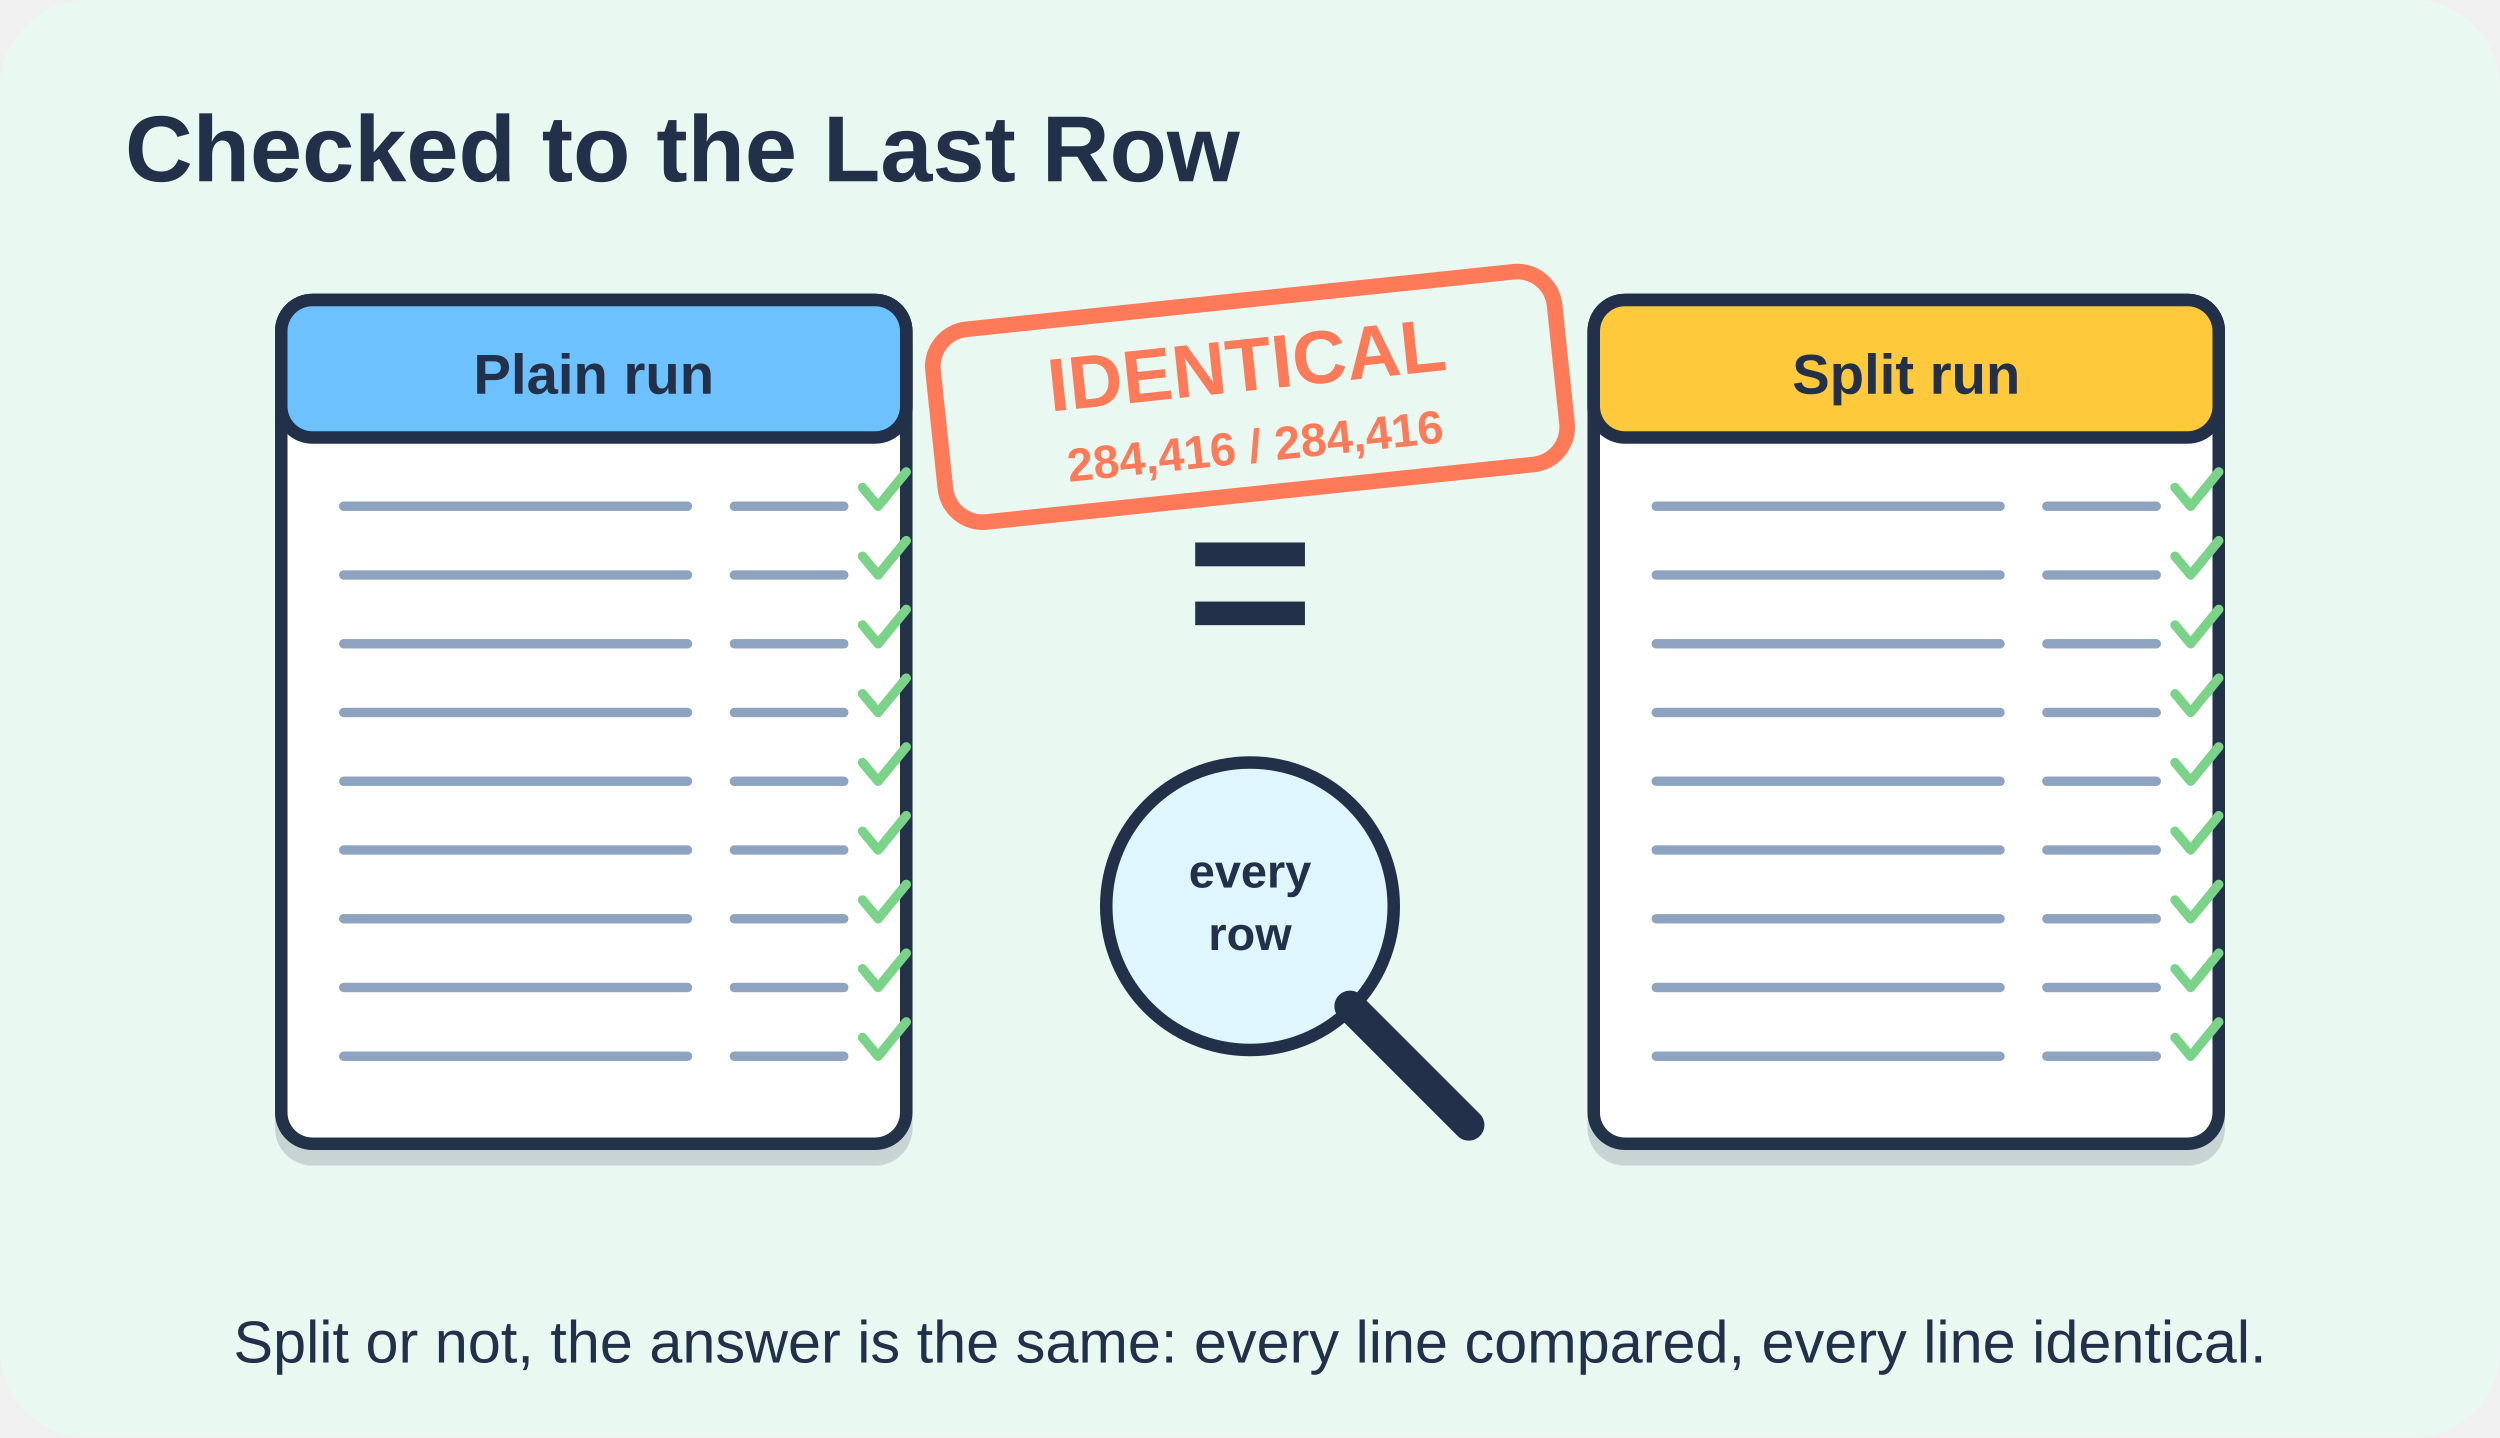
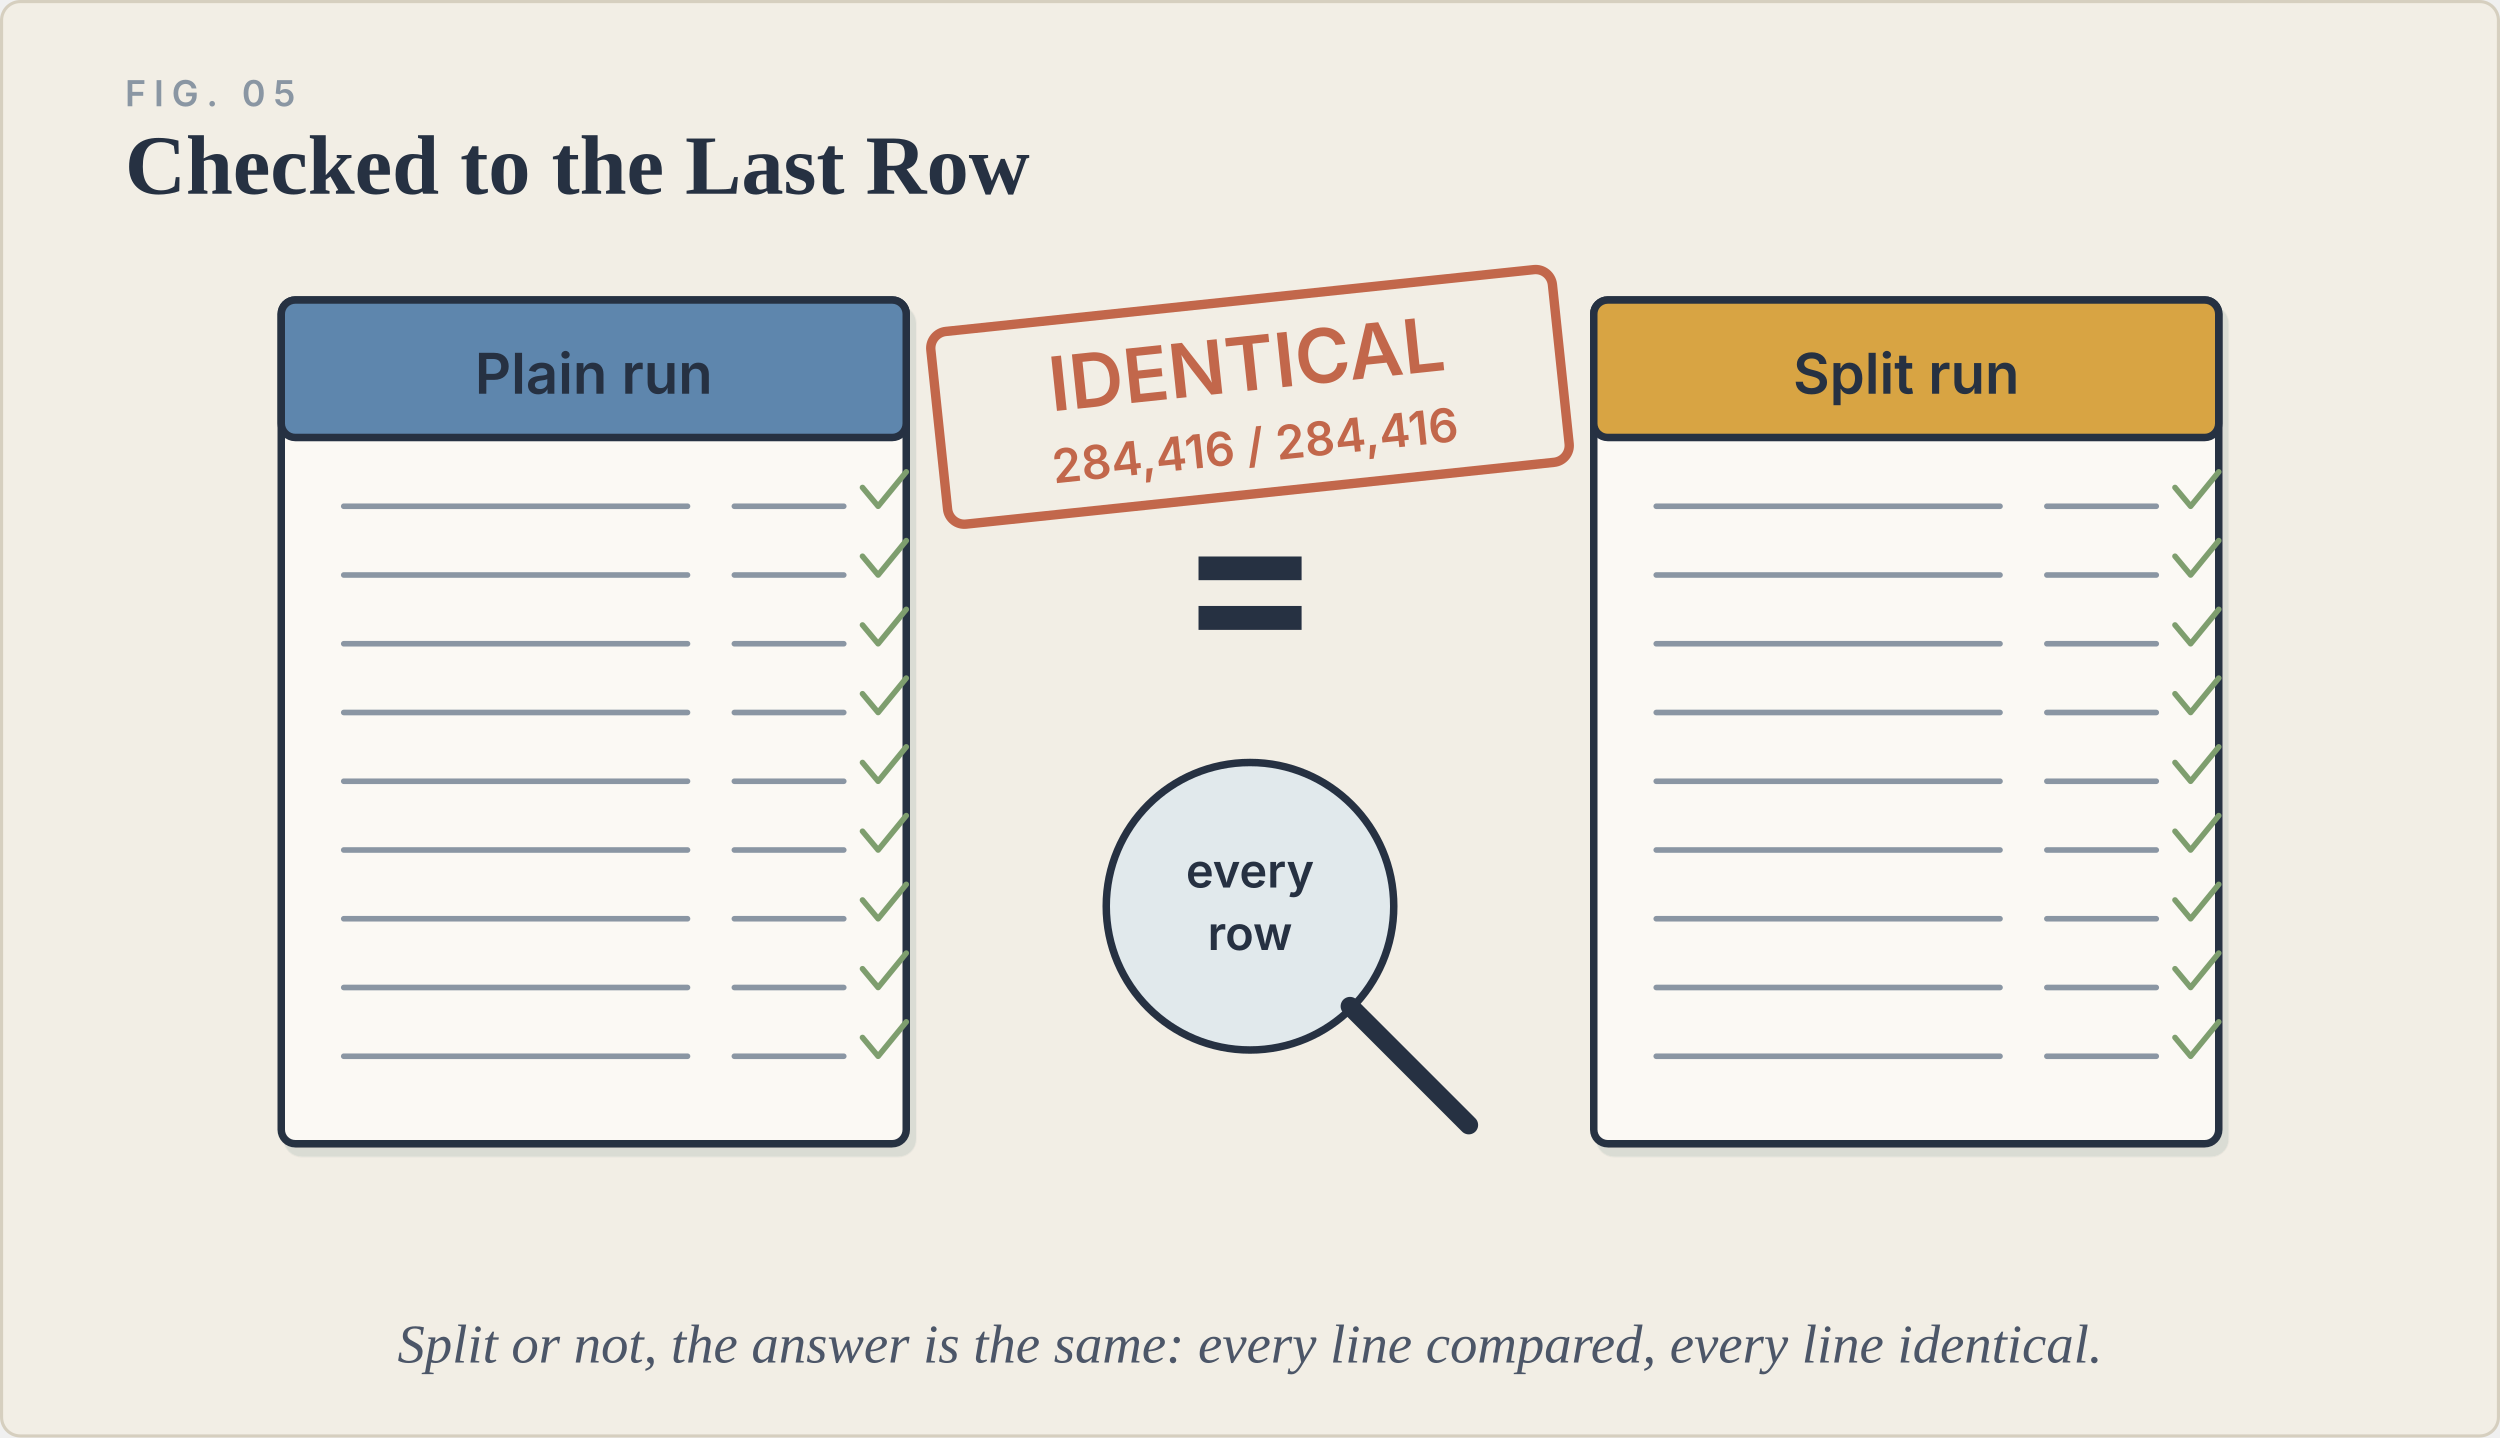
<svg xmlns="http://www.w3.org/2000/svg" viewBox="0 0 800 460" role="img" aria-label="Checked to the Last Row. Split or not, the answer is the same: every line compared, every line identical.">
  <defs>
    <filter id="soft" x="-10%" y="-10%" width="130%" height="140%">
-       <feDropShadow dx="0" dy="5" stdDeviation="0" flood-color="#22304A" flood-opacity="0.18" />
+       <feDropShadow dx="2" dy="3" stdDeviation="0" flood-color="#263142" flood-opacity="0.10" />
    </filter>
  </defs>
-   <rect x="0" y="0" width="800" height="460" rx="28" fill="#EAF8F2" />
-   <g stroke="#22304A" stroke-width="4" stroke-linejoin="round" stroke-linecap="round" font-family="'Trebuchet MS', 'Arial Rounded MT Bold', 'Segoe UI', Arial, sans-serif">
-     <text x="40" y="58" font-size="30" font-weight="700" fill="#22304A" stroke="none">Checked to the Last Row</text>
+   <rect x="0.5" y="0.5" width="799" height="459" rx="6" fill="#F2EEE5" stroke="#D6CFBF" stroke-width="1" />
+   <g stroke="#263142" stroke-width="2.4" stroke-linejoin="round" stroke-linecap="round" font-family="'Helvetica Neue', 'Segoe UI', Inter, Arial, sans-serif">
+     <text x="40" y="34" font-size="11.5" font-weight="600" letter-spacing="2.5" fill="#8A96A3" stroke="none">FIG. 05</text>
+     <text x="40" y="62" font-size="27" font-weight="700" fill="#263142" stroke="none" font-family="Georgia, Cambria, Caladea, 'Times New Roman', serif">Checked to the Last Row</text>
    <g filter="url(#soft)">
-       <rect x="90" y="96" width="200" height="270" rx="10" fill="#FFFFFF" stroke-width="4" />
+       <rect x="90" y="96" width="200" height="270" rx="4.5" fill="#FBF9F4" stroke-width="2.40" />
    </g>
-     <rect x="90" y="96" width="200" height="44" rx="10" fill="#6EC1FF" stroke-width="4" />
-     <text x="190" y="126" font-size="18" font-weight="700" fill="#22304A" stroke="none" text-anchor="middle">Plain run</text>
-     <line x1="110" y1="162" x2="220" y2="162" stroke="#8EA3C0" stroke-width="3" />
-     <line x1="235" y1="162" x2="270" y2="162" stroke="#8EA3C0" stroke-width="3" />
-     <path d="M276,156 l5,6 l9,-11" fill="none" stroke-width="3" stroke="#7BD389" />
-     <line x1="110" y1="184" x2="220" y2="184" stroke="#8EA3C0" stroke-width="3" />
-     <line x1="235" y1="184" x2="270" y2="184" stroke="#8EA3C0" stroke-width="3" />
-     <path d="M276,178 l5,6 l9,-11" fill="none" stroke-width="3" stroke="#7BD389" />
-     <line x1="110" y1="206" x2="220" y2="206" stroke="#8EA3C0" stroke-width="3" />
-     <line x1="235" y1="206" x2="270" y2="206" stroke="#8EA3C0" stroke-width="3" />
-     <path d="M276,200 l5,6 l9,-11" fill="none" stroke-width="3" stroke="#7BD389" />
-     <line x1="110" y1="228" x2="220" y2="228" stroke="#8EA3C0" stroke-width="3" />
-     <line x1="235" y1="228" x2="270" y2="228" stroke="#8EA3C0" stroke-width="3" />
-     <path d="M276,222 l5,6 l9,-11" fill="none" stroke-width="3" stroke="#7BD389" />
-     <line x1="110" y1="250" x2="220" y2="250" stroke="#8EA3C0" stroke-width="3" />
-     <line x1="235" y1="250" x2="270" y2="250" stroke="#8EA3C0" stroke-width="3" />
-     <path d="M276,244 l5,6 l9,-11" fill="none" stroke-width="3" stroke="#7BD389" />
-     <line x1="110" y1="272" x2="220" y2="272" stroke="#8EA3C0" stroke-width="3" />
-     <line x1="235" y1="272" x2="270" y2="272" stroke="#8EA3C0" stroke-width="3" />
-     <path d="M276,266 l5,6 l9,-11" fill="none" stroke-width="3" stroke="#7BD389" />
-     <line x1="110" y1="294" x2="220" y2="294" stroke="#8EA3C0" stroke-width="3" />
-     <line x1="235" y1="294" x2="270" y2="294" stroke="#8EA3C0" stroke-width="3" />
-     <path d="M276,288 l5,6 l9,-11" fill="none" stroke-width="3" stroke="#7BD389" />
-     <line x1="110" y1="316" x2="220" y2="316" stroke="#8EA3C0" stroke-width="3" />
-     <line x1="235" y1="316" x2="270" y2="316" stroke="#8EA3C0" stroke-width="3" />
-     <path d="M276,310 l5,6 l9,-11" fill="none" stroke-width="3" stroke="#7BD389" />
-     <line x1="110" y1="338" x2="220" y2="338" stroke="#8EA3C0" stroke-width="3" />
-     <line x1="235" y1="338" x2="270" y2="338" stroke="#8EA3C0" stroke-width="3" />
-     <path d="M276,332 l5,6 l9,-11" fill="none" stroke-width="3" stroke="#7BD389" />
+     <rect x="90" y="96" width="200" height="44" rx="4.5" fill="#5E86AD" stroke-width="2.40" />
+     <text x="190" y="126" font-size="18" font-weight="600" fill="#263142" stroke="none" text-anchor="middle">Plain run</text>
+     <line x1="110" y1="162" x2="220" y2="162" stroke="#8A96A3" stroke-width="1.80" />
+     <line x1="235" y1="162" x2="270" y2="162" stroke="#8A96A3" stroke-width="1.80" />
+     <path d="M276,156 l5,6 l9,-11" fill="none" stroke-width="1.80" stroke="#7E9E6E" />
+     <line x1="110" y1="184" x2="220" y2="184" stroke="#8A96A3" stroke-width="1.80" />
+     <line x1="235" y1="184" x2="270" y2="184" stroke="#8A96A3" stroke-width="1.80" />
+     <path d="M276,178 l5,6 l9,-11" fill="none" stroke-width="1.80" stroke="#7E9E6E" />
+     <line x1="110" y1="206" x2="220" y2="206" stroke="#8A96A3" stroke-width="1.80" />
+     <line x1="235" y1="206" x2="270" y2="206" stroke="#8A96A3" stroke-width="1.80" />
+     <path d="M276,200 l5,6 l9,-11" fill="none" stroke-width="1.80" stroke="#7E9E6E" />
+     <line x1="110" y1="228" x2="220" y2="228" stroke="#8A96A3" stroke-width="1.80" />
+     <line x1="235" y1="228" x2="270" y2="228" stroke="#8A96A3" stroke-width="1.80" />
+     <path d="M276,222 l5,6 l9,-11" fill="none" stroke-width="1.80" stroke="#7E9E6E" />
+     <line x1="110" y1="250" x2="220" y2="250" stroke="#8A96A3" stroke-width="1.80" />
+     <line x1="235" y1="250" x2="270" y2="250" stroke="#8A96A3" stroke-width="1.80" />
+     <path d="M276,244 l5,6 l9,-11" fill="none" stroke-width="1.80" stroke="#7E9E6E" />
+     <line x1="110" y1="272" x2="220" y2="272" stroke="#8A96A3" stroke-width="1.80" />
+     <line x1="235" y1="272" x2="270" y2="272" stroke="#8A96A3" stroke-width="1.80" />
+     <path d="M276,266 l5,6 l9,-11" fill="none" stroke-width="1.80" stroke="#7E9E6E" />
+     <line x1="110" y1="294" x2="220" y2="294" stroke="#8A96A3" stroke-width="1.80" />
+     <line x1="235" y1="294" x2="270" y2="294" stroke="#8A96A3" stroke-width="1.80" />
+     <path d="M276,288 l5,6 l9,-11" fill="none" stroke-width="1.80" stroke="#7E9E6E" />
+     <line x1="110" y1="316" x2="220" y2="316" stroke="#8A96A3" stroke-width="1.80" />
+     <line x1="235" y1="316" x2="270" y2="316" stroke="#8A96A3" stroke-width="1.80" />
+     <path d="M276,310 l5,6 l9,-11" fill="none" stroke-width="1.80" stroke="#7E9E6E" />
+     <line x1="110" y1="338" x2="220" y2="338" stroke="#8A96A3" stroke-width="1.80" />
+     <line x1="235" y1="338" x2="270" y2="338" stroke="#8A96A3" stroke-width="1.80" />
+     <path d="M276,332 l5,6 l9,-11" fill="none" stroke-width="1.80" stroke="#7E9E6E" />
    <g filter="url(#soft)">
-       <rect x="510" y="96" width="200" height="270" rx="10" fill="#FFFFFF" stroke-width="4" />
+       <rect x="510" y="96" width="200" height="270" rx="4.5" fill="#FBF9F4" stroke-width="2.40" />
    </g>
-     <rect x="510" y="96" width="200" height="44" rx="10" fill="#FFC93C" stroke-width="4" />
-     <text x="610" y="126" font-size="18" font-weight="700" fill="#22304A" stroke="none" text-anchor="middle">Split run</text>
-     <line x1="530" y1="162" x2="640" y2="162" stroke="#8EA3C0" stroke-width="3" />
-     <line x1="655" y1="162" x2="690" y2="162" stroke="#8EA3C0" stroke-width="3" />
-     <path d="M696,156 l5,6 l9,-11" fill="none" stroke-width="3" stroke="#7BD389" />
-     <line x1="530" y1="184" x2="640" y2="184" stroke="#8EA3C0" stroke-width="3" />
-     <line x1="655" y1="184" x2="690" y2="184" stroke="#8EA3C0" stroke-width="3" />
-     <path d="M696,178 l5,6 l9,-11" fill="none" stroke-width="3" stroke="#7BD389" />
-     <line x1="530" y1="206" x2="640" y2="206" stroke="#8EA3C0" stroke-width="3" />
-     <line x1="655" y1="206" x2="690" y2="206" stroke="#8EA3C0" stroke-width="3" />
-     <path d="M696,200 l5,6 l9,-11" fill="none" stroke-width="3" stroke="#7BD389" />
-     <line x1="530" y1="228" x2="640" y2="228" stroke="#8EA3C0" stroke-width="3" />
-     <line x1="655" y1="228" x2="690" y2="228" stroke="#8EA3C0" stroke-width="3" />
-     <path d="M696,222 l5,6 l9,-11" fill="none" stroke-width="3" stroke="#7BD389" />
-     <line x1="530" y1="250" x2="640" y2="250" stroke="#8EA3C0" stroke-width="3" />
-     <line x1="655" y1="250" x2="690" y2="250" stroke="#8EA3C0" stroke-width="3" />
-     <path d="M696,244 l5,6 l9,-11" fill="none" stroke-width="3" stroke="#7BD389" />
-     <line x1="530" y1="272" x2="640" y2="272" stroke="#8EA3C0" stroke-width="3" />
-     <line x1="655" y1="272" x2="690" y2="272" stroke="#8EA3C0" stroke-width="3" />
-     <path d="M696,266 l5,6 l9,-11" fill="none" stroke-width="3" stroke="#7BD389" />
-     <line x1="530" y1="294" x2="640" y2="294" stroke="#8EA3C0" stroke-width="3" />
-     <line x1="655" y1="294" x2="690" y2="294" stroke="#8EA3C0" stroke-width="3" />
-     <path d="M696,288 l5,6 l9,-11" fill="none" stroke-width="3" stroke="#7BD389" />
-     <line x1="530" y1="316" x2="640" y2="316" stroke="#8EA3C0" stroke-width="3" />
-     <line x1="655" y1="316" x2="690" y2="316" stroke="#8EA3C0" stroke-width="3" />
-     <path d="M696,310 l5,6 l9,-11" fill="none" stroke-width="3" stroke="#7BD389" />
-     <line x1="530" y1="338" x2="640" y2="338" stroke="#8EA3C0" stroke-width="3" />
-     <line x1="655" y1="338" x2="690" y2="338" stroke="#8EA3C0" stroke-width="3" />
-     <path d="M696,332 l5,6 l9,-11" fill="none" stroke-width="3" stroke="#7BD389" />
-     <text x="400" y="210" font-size="70" font-weight="700" fill="#22304A" stroke="none" text-anchor="middle">=</text>
-     <circle cx="400" cy="290" r="46" fill="#DFF6FF" stroke-width="4" />
-     <line x1="432" y1="322" x2="470" y2="360" stroke="#22304A" stroke-width="10" />
-     <text x="400" y="284" font-size="15" font-weight="700" fill="#22304A" stroke="none" text-anchor="middle">every</text>
-     <text x="400" y="304" font-size="15" font-weight="700" fill="#22304A" stroke="none" text-anchor="middle">row</text>
+     <rect x="510" y="96" width="200" height="44" rx="4.5" fill="#D8A443" stroke-width="2.40" />
+     <text x="610" y="126" font-size="18" font-weight="600" fill="#263142" stroke="none" text-anchor="middle">Split run</text>
+     <line x1="530" y1="162" x2="640" y2="162" stroke="#8A96A3" stroke-width="1.80" />
+     <line x1="655" y1="162" x2="690" y2="162" stroke="#8A96A3" stroke-width="1.80" />
+     <path d="M696,156 l5,6 l9,-11" fill="none" stroke-width="1.80" stroke="#7E9E6E" />
+     <line x1="530" y1="184" x2="640" y2="184" stroke="#8A96A3" stroke-width="1.80" />
+     <line x1="655" y1="184" x2="690" y2="184" stroke="#8A96A3" stroke-width="1.80" />
+     <path d="M696,178 l5,6 l9,-11" fill="none" stroke-width="1.80" stroke="#7E9E6E" />
+     <line x1="530" y1="206" x2="640" y2="206" stroke="#8A96A3" stroke-width="1.80" />
+     <line x1="655" y1="206" x2="690" y2="206" stroke="#8A96A3" stroke-width="1.80" />
+     <path d="M696,200 l5,6 l9,-11" fill="none" stroke-width="1.80" stroke="#7E9E6E" />
+     <line x1="530" y1="228" x2="640" y2="228" stroke="#8A96A3" stroke-width="1.80" />
+     <line x1="655" y1="228" x2="690" y2="228" stroke="#8A96A3" stroke-width="1.80" />
+     <path d="M696,222 l5,6 l9,-11" fill="none" stroke-width="1.80" stroke="#7E9E6E" />
+     <line x1="530" y1="250" x2="640" y2="250" stroke="#8A96A3" stroke-width="1.80" />
+     <line x1="655" y1="250" x2="690" y2="250" stroke="#8A96A3" stroke-width="1.80" />
+     <path d="M696,244 l5,6 l9,-11" fill="none" stroke-width="1.80" stroke="#7E9E6E" />
+     <line x1="530" y1="272" x2="640" y2="272" stroke="#8A96A3" stroke-width="1.80" />
+     <line x1="655" y1="272" x2="690" y2="272" stroke="#8A96A3" stroke-width="1.80" />
+     <path d="M696,266 l5,6 l9,-11" fill="none" stroke-width="1.80" stroke="#7E9E6E" />
+     <line x1="530" y1="294" x2="640" y2="294" stroke="#8A96A3" stroke-width="1.80" />
+     <line x1="655" y1="294" x2="690" y2="294" stroke="#8A96A3" stroke-width="1.80" />
+     <path d="M696,288 l5,6 l9,-11" fill="none" stroke-width="1.80" stroke="#7E9E6E" />
+     <line x1="530" y1="316" x2="640" y2="316" stroke="#8A96A3" stroke-width="1.80" />
+     <line x1="655" y1="316" x2="690" y2="316" stroke="#8A96A3" stroke-width="1.80" />
+     <path d="M696,310 l5,6 l9,-11" fill="none" stroke-width="1.80" stroke="#7E9E6E" />
+     <line x1="530" y1="338" x2="640" y2="338" stroke="#8A96A3" stroke-width="1.80" />
+     <line x1="655" y1="338" x2="690" y2="338" stroke="#8A96A3" stroke-width="1.80" />
+     <path d="M696,332 l5,6 l9,-11" fill="none" stroke-width="1.80" stroke="#7E9E6E" />
+     <text x="400" y="210" font-size="70" font-weight="600" fill="#263142" stroke="none" text-anchor="middle">=</text>
+     <circle cx="400" cy="290" r="46" fill="#E1E9EC" stroke-width="2.40" />
+     <line x1="432" y1="322" x2="470" y2="360" stroke="#263142" stroke-width="6.00" />
+     <text x="400" y="284" font-size="15" font-weight="600" fill="#263142" stroke="none" text-anchor="middle">every</text>
+     <text x="400" y="304" font-size="15" font-weight="600" fill="#263142" stroke="none" text-anchor="middle">row</text>
    <g transform="rotate(-6 400 127)">
-       <rect x="300" y="96" width="200" height="62" rx="12" fill="none" stroke-width="5" stroke="#FF7A59" />
-       <text x="400" y="125" font-size="24" font-weight="700" fill="#FF7A59" stroke="none" text-anchor="middle">IDENTICAL</text>
-       <text x="400" y="148" font-size="15" font-weight="700" fill="#FF7A59" stroke="none" text-anchor="middle">284,416 / 284,416</text>
+       <rect x="300" y="96" width="200" height="62" rx="5.4" fill="none" stroke-width="3.00" stroke="#C2674B" />
+       <text x="400" y="125" font-size="24" font-weight="600" fill="#C2674B" stroke="none" text-anchor="middle">IDENTICAL</text>
+       <text x="400" y="148" font-size="15" font-weight="600" fill="#C2674B" stroke="none" text-anchor="middle">284,416 / 284,416</text>
    </g>
-     <text x="400.0" y="436" font-size="19" fill="#22304A" stroke="none" text-anchor="middle">Split or not, the answer is the same: every line compared, every line identical.</text>
+     <text x="400.0" y="436" font-size="17.5" font-style="italic" fill="#4C5668" stroke="none" text-anchor="middle" font-family="Georgia, Cambria, Caladea, 'Times New Roman', serif">Split or not, the answer is the same: every line compared, every line identical.</text>
  </g>
</svg>
